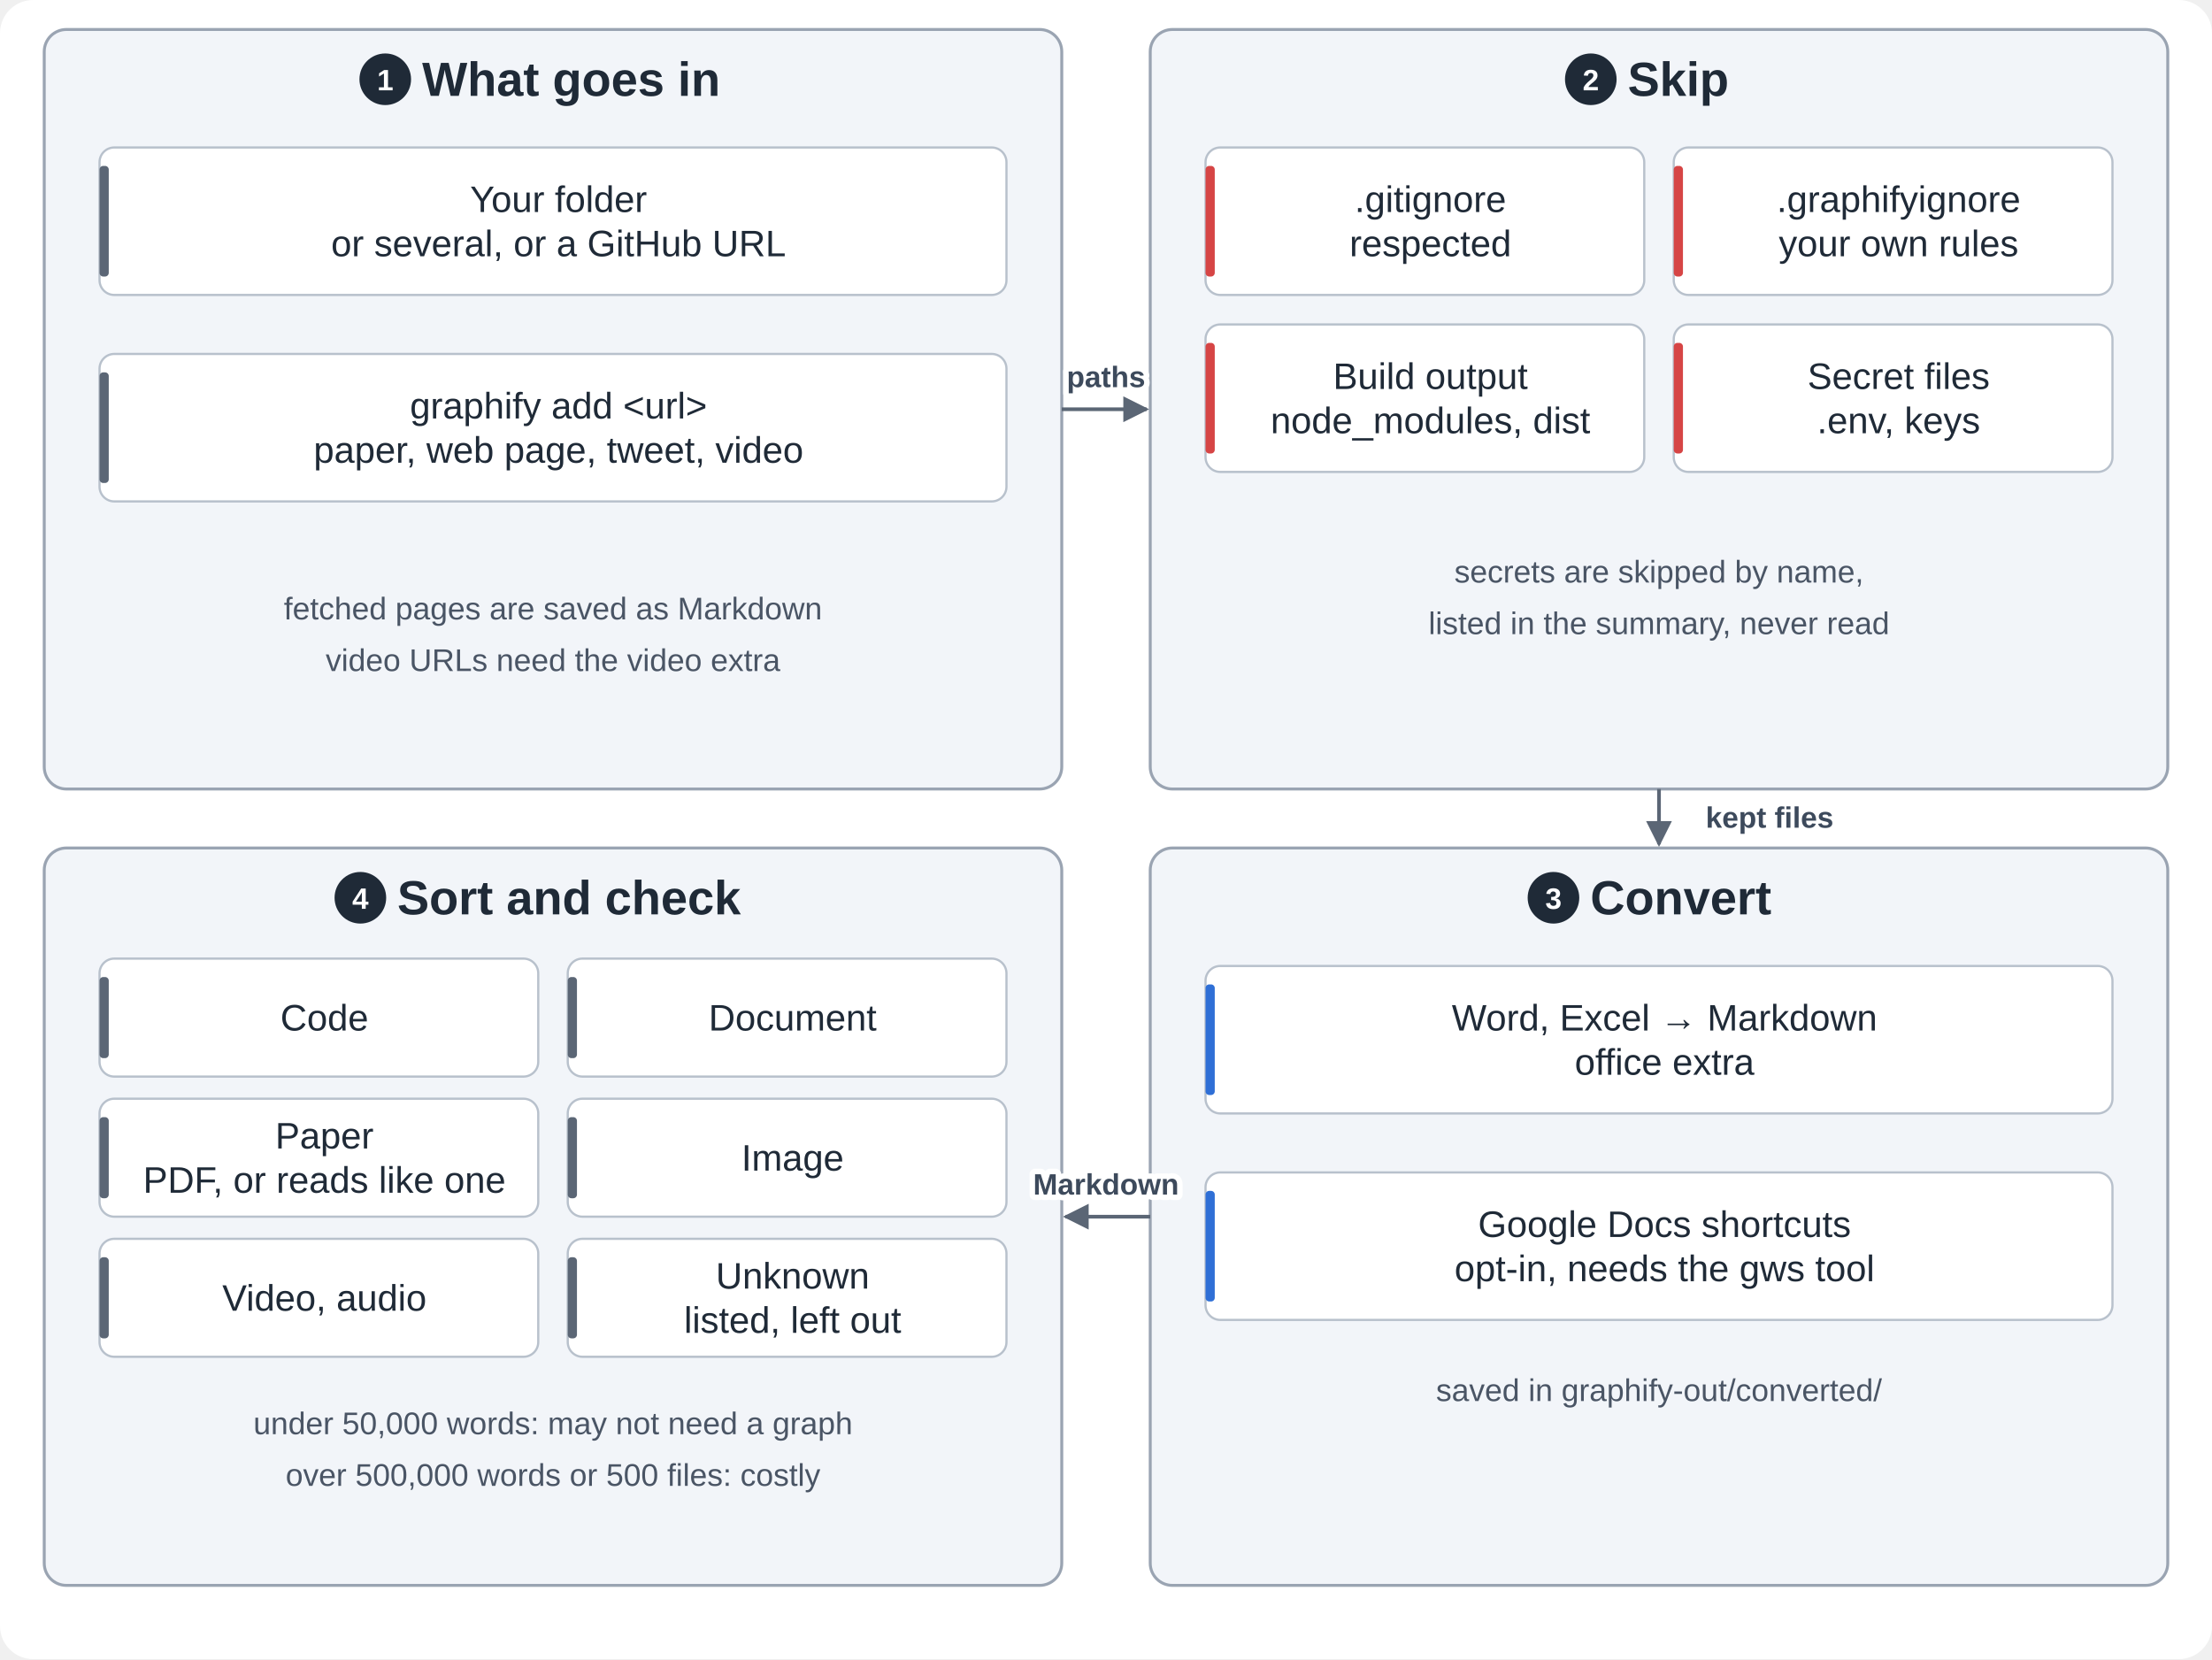
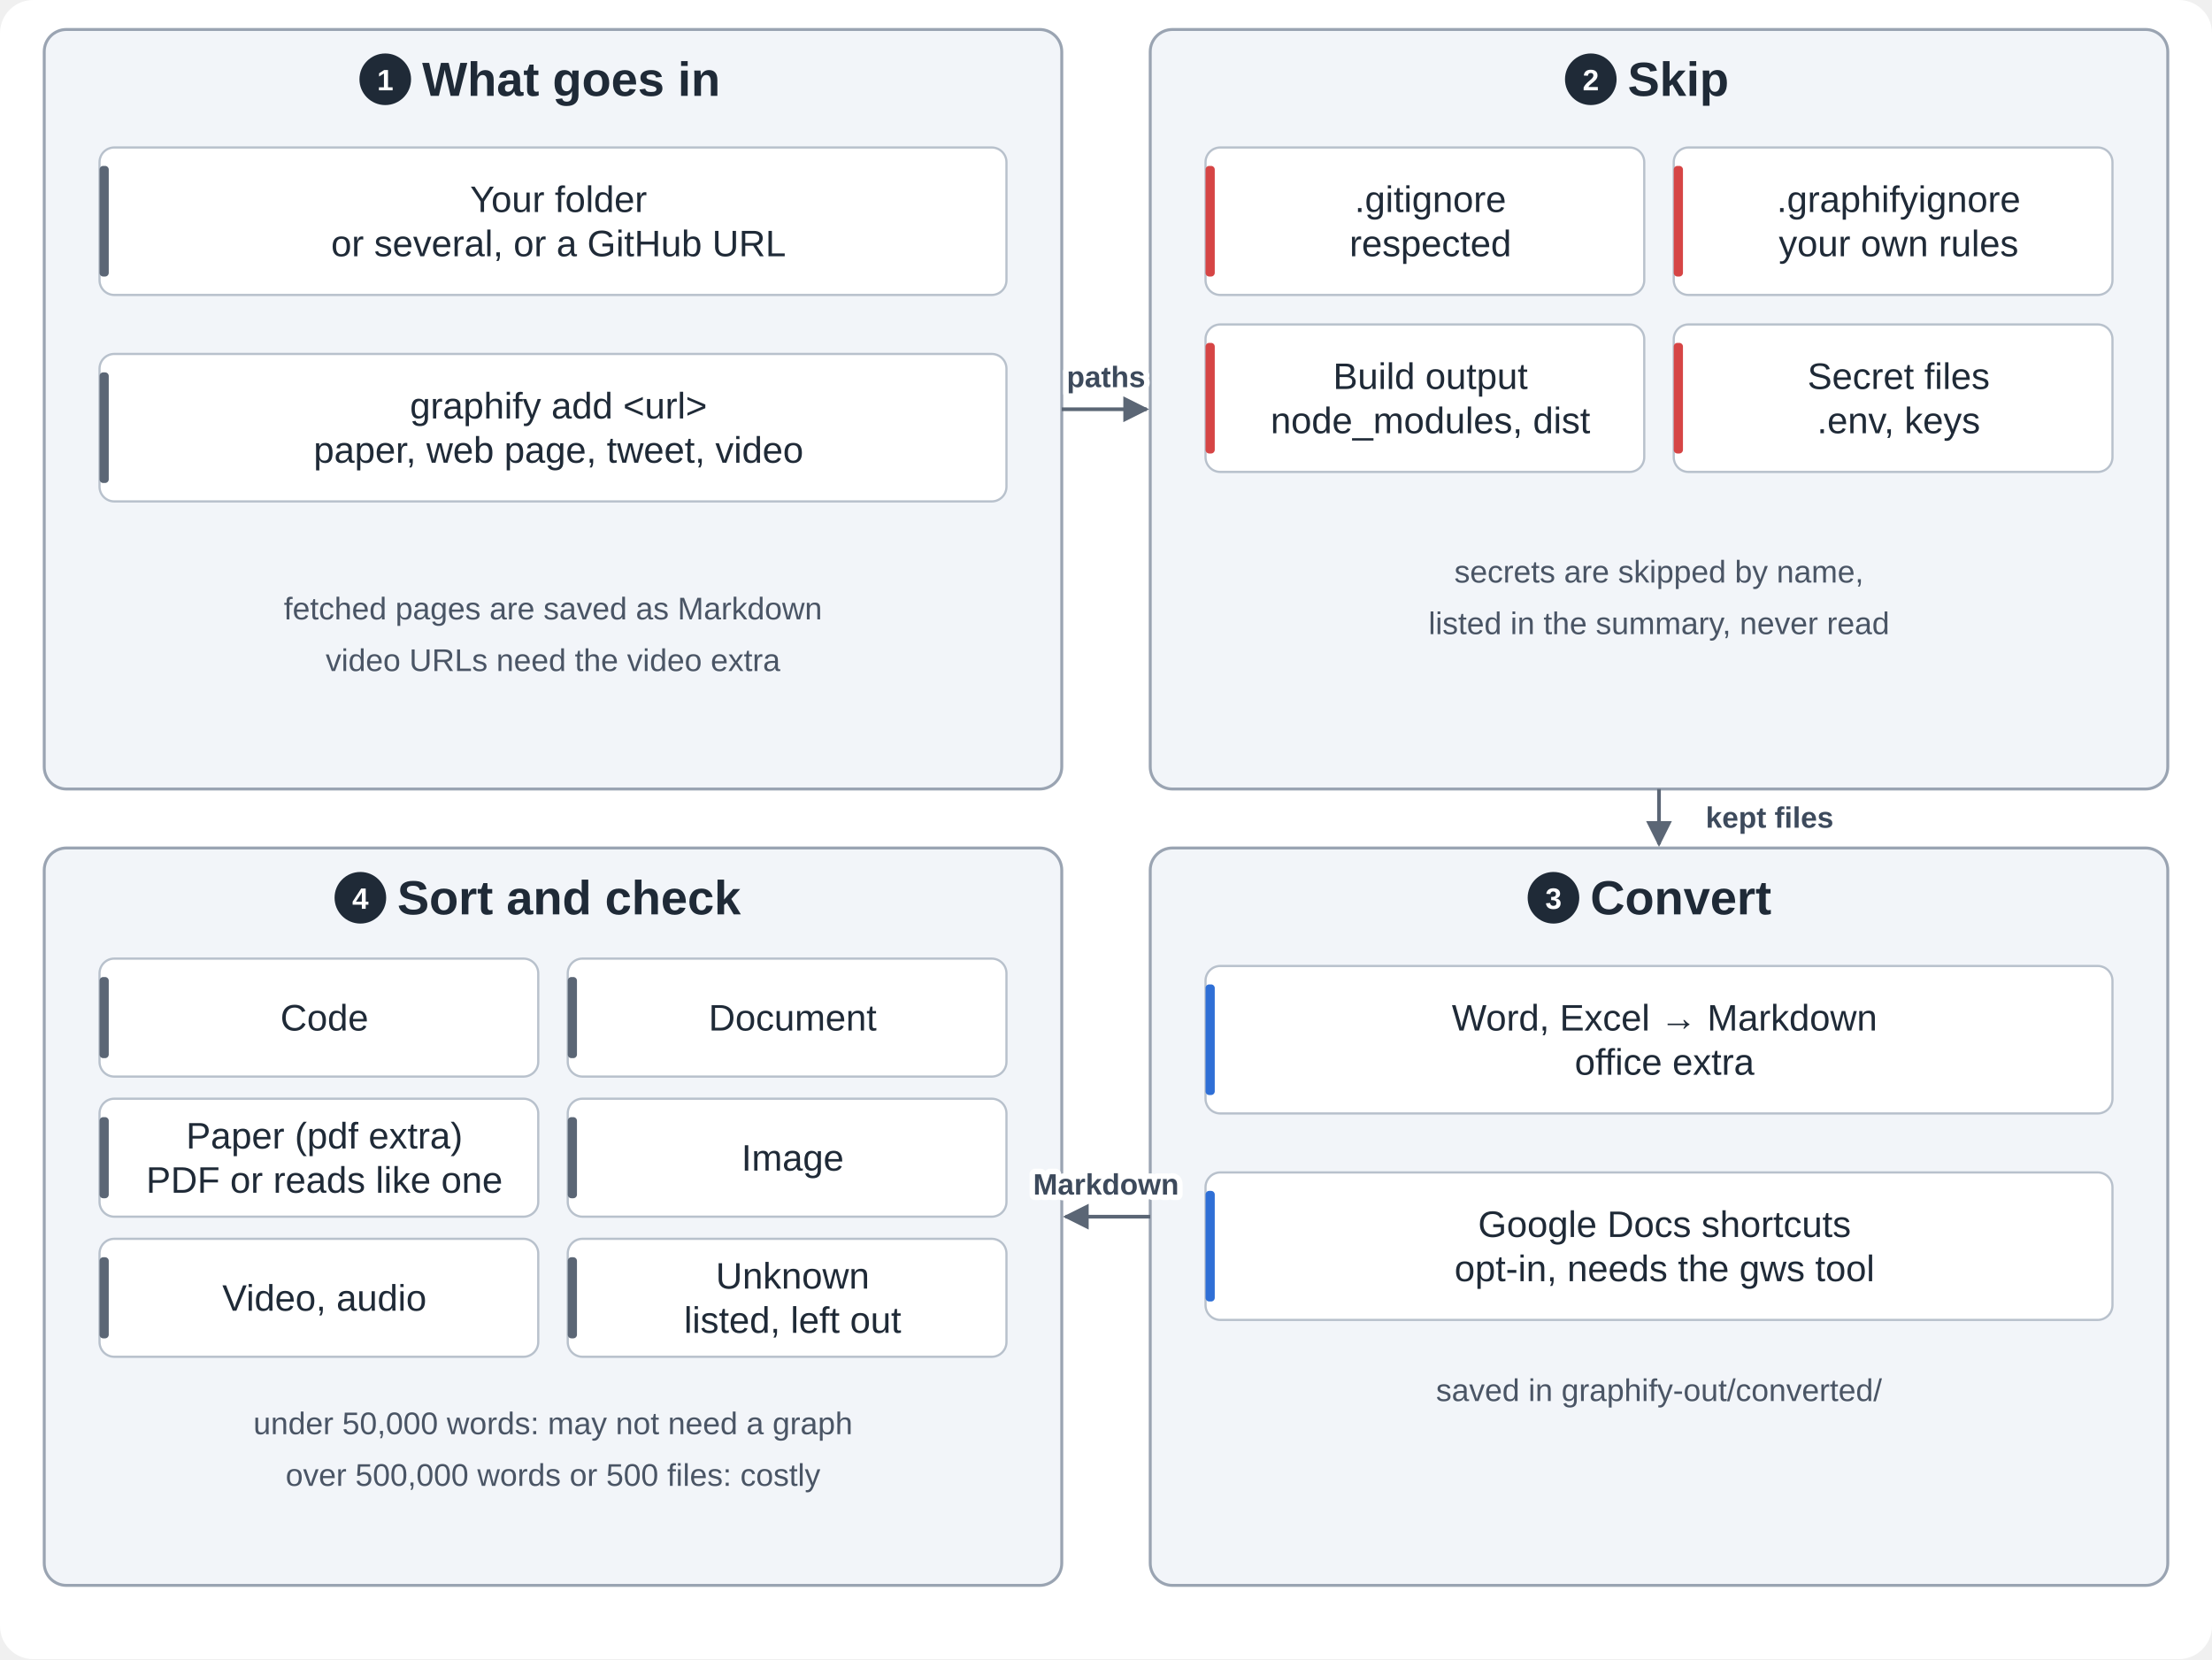
<svg xmlns="http://www.w3.org/2000/svg" viewBox="0 0 1200 900" width="1200" height="900" role="img" aria-labelledby="t d">
  <defs>
    <marker id="arr" viewBox="0 0 10 10" refX="9" refY="5" markerWidth="7" markerHeight="7" orient="auto">
      <path d="M0 0L10 5L0 10z" fill="#5b6675" />
    </marker>
    <marker id="ca" viewBox="0 0 10 10" refX="5" refY="5" markerWidth="6" markerHeight="6" orient="auto">
      <path d="M0 0L10 5L0 10z" fill="#5b6675" />
    </marker>
  </defs>
  <style>
text{font-family:-apple-system,"Helvetica Neue",Arial,"PingFang SC",sans-serif;fill:#1f2a37}
.gt{font-size:26px;font-weight:700}
.st{font-size:20px;font-weight:700}
.ag{font-size:20px}
.q{font-size:18px;fill:#3d4a5c}
.lb{font-size:17px;fill:#4a5565}
.al{font-size:16px;font-weight:600;fill:#3d4a5c;paint-order:stroke;stroke:#ffffff;stroke-width:6px;stroke-linejoin:round}
.grp{fill:#f2f5f9;stroke:#9aa4b2;stroke-width:1.6}
.sub{fill:#e8edf3;stroke:#b8c1cc;stroke-width:1.2}
.agent{fill:#ffffff;stroke:#b8c1cc;stroke-width:1.2}
.human{fill:#d6e6fb;stroke:#9cbbe6;stroke-width:1.2}
.front{fill:#dcf0e0;stroke:#9ccfa8;stroke-width:1.2}
.flow{stroke:#5b6675;stroke-width:2;fill:none;marker-end:url(#arr)}
.back{stroke-dasharray:7 5}
.cyc{stroke:#5b6675;stroke-width:2;fill:none;marker-end:url(#ca)}
.num{fill:#1f2a37}
.numt{font-size:16px;font-weight:700;fill:#ffffff}
</style>
  <rect width="1200" height="900" rx="18" fill="#ffffff" />
  <rect x="24" y="16" width="552" height="412" rx="12" class="grp" />
  <circle cx="209.0" cy="43" r="14" class="num" />
  <text x="209.0" y="49" class="numt" text-anchor="middle">1</text>
  <text x="229.0" y="52" class="gt" text-anchor="start">What goes in</text>
  <rect x="54" y="80" width="492" height="80" rx="8" class="agent" />
  <rect x="54" y="90" width="5" height="60" rx="2" fill="#5b6675" />
  <text x="303.0" y="115.0" class="ag" text-anchor="middle">Your folder</text>
  <text x="303.0" y="139.0" class="ag" text-anchor="middle">or several, or a GitHub URL</text>
  <rect x="54" y="192" width="492" height="80" rx="8" class="agent" />
  <rect x="54" y="202" width="5" height="60" rx="2" fill="#5b6675" />
  <text x="303.0" y="227.0" class="ag" text-anchor="middle">graphify add &lt;url&gt;</text>
  <text x="303.0" y="251.0" class="ag" text-anchor="middle">paper, web page, tweet, video</text>
  <text x="300.0" y="336" class="lb" text-anchor="middle">fetched pages are saved as Markdown</text>
  <text x="300.0" y="364" class="lb" text-anchor="middle">video URLs need the video extra</text>
  <rect x="624" y="16" width="552" height="412" rx="12" class="grp" />
  <circle cx="863.0" cy="43" r="14" class="num" />
  <text x="863.0" y="49" class="numt" text-anchor="middle">2</text>
  <text x="883.0" y="52" class="gt" text-anchor="start">Skip</text>
  <rect x="654" y="80" width="238" height="80" rx="8" class="agent" />
  <rect x="654" y="90" width="5" height="60" rx="2" fill="#d64545" />
  <text x="776.0" y="115.0" class="ag" text-anchor="middle">.gitignore</text>
  <text x="776.0" y="139.0" class="ag" text-anchor="middle">respected</text>
  <rect x="908" y="80" width="238" height="80" rx="8" class="agent" />
  <rect x="908" y="90" width="5" height="60" rx="2" fill="#d64545" />
  <text x="1030.0" y="115.0" class="ag" text-anchor="middle">.graphifyignore</text>
  <text x="1030.0" y="139.0" class="ag" text-anchor="middle">your own rules</text>
  <rect x="654" y="176" width="238" height="80" rx="8" class="agent" />
  <rect x="654" y="186" width="5" height="60" rx="2" fill="#d64545" />
  <text x="776.0" y="211.0" class="ag" text-anchor="middle">Build output</text>
  <text x="776.0" y="235.0" class="ag" text-anchor="middle">node_modules, dist</text>
  <rect x="908" y="176" width="238" height="80" rx="8" class="agent" />
  <rect x="908" y="186" width="5" height="60" rx="2" fill="#d64545" />
  <text x="1030.0" y="211.0" class="ag" text-anchor="middle">Secret files</text>
  <text x="1030.0" y="235.0" class="ag" text-anchor="middle">.env, keys</text>
  <text x="900.0" y="316" class="lb" text-anchor="middle">secrets are skipped by name,</text>
  <text x="900.0" y="344" class="lb" text-anchor="middle">listed in the summary, never read</text>
  <rect x="624" y="460" width="552" height="400" rx="12" class="grp" />
  <circle cx="842.75" cy="487" r="14" class="num" />
  <text x="842.75" y="493" class="numt" text-anchor="middle">3</text>
  <text x="862.75" y="496" class="gt" text-anchor="start">Convert</text>
  <rect x="654" y="524" width="492" height="80" rx="8" class="agent" />
  <rect x="654" y="534" width="5" height="60" rx="2" fill="#2f6fd6" />
  <text x="903.0" y="559.0" class="ag" text-anchor="middle">Word, Excel → Markdown</text>
  <text x="903.0" y="583.0" class="ag" text-anchor="middle">office extra</text>
  <rect x="654" y="636" width="492" height="80" rx="8" class="agent" />
  <rect x="654" y="646" width="5" height="60" rx="2" fill="#2f6fd6" />
  <text x="903.0" y="671.0" class="ag" text-anchor="middle">Google Docs shortcuts</text>
  <text x="903.0" y="695.0" class="ag" text-anchor="middle">opt-in, needs the gws tool</text>
  <text x="900.0" y="760" class="lb" text-anchor="middle">saved in graphify-out/converted/</text>
  <rect x="24" y="460" width="552" height="400" rx="12" class="grp" />
  <circle cx="195.5" cy="487" r="14" class="num" />
  <text x="195.5" y="493" class="numt" text-anchor="middle">4</text>
  <text x="215.5" y="496" class="gt" text-anchor="start">Sort and check</text>
  <rect x="54" y="520" width="238" height="64" rx="8" class="agent" />
  <rect x="54" y="530" width="5" height="44" rx="2" fill="#5b6675" />
  <text x="176.0" y="559.0" class="ag" text-anchor="middle">Code</text>
  <rect x="308" y="520" width="238" height="64" rx="8" class="agent" />
  <rect x="308" y="530" width="5" height="44" rx="2" fill="#5b6675" />
  <text x="430.0" y="559.0" class="ag" text-anchor="middle">Document</text>
  <rect x="54" y="596" width="238" height="64" rx="8" class="agent" />
  <rect x="54" y="606" width="5" height="44" rx="2" fill="#5b6675" />
-   <text x="176.0" y="623.0" class="ag" text-anchor="middle">Paper</text>
-   <text x="176.0" y="647.0" class="ag" text-anchor="middle">PDF, or reads like one</text>
+   <text x="176.0" y="623.0" class="ag" text-anchor="middle">Paper (pdf extra)</text>
+   <text x="176.0" y="647.0" class="ag" text-anchor="middle">PDF or reads like one</text>
  <rect x="308" y="596" width="238" height="64" rx="8" class="agent" />
  <rect x="308" y="606" width="5" height="44" rx="2" fill="#5b6675" />
  <text x="430.0" y="635.0" class="ag" text-anchor="middle">Image</text>
  <rect x="54" y="672" width="238" height="64" rx="8" class="agent" />
  <rect x="54" y="682" width="5" height="44" rx="2" fill="#5b6675" />
  <text x="176.0" y="711.0" class="ag" text-anchor="middle">Video, audio</text>
  <rect x="308" y="672" width="238" height="64" rx="8" class="agent" />
  <rect x="308" y="682" width="5" height="44" rx="2" fill="#5b6675" />
  <text x="430.0" y="699.0" class="ag" text-anchor="middle">Unknown</text>
  <text x="430.0" y="723.0" class="ag" text-anchor="middle">listed, left out</text>
  <text x="300.0" y="778" class="lb" text-anchor="middle">under 50,000 words: may not need a graph</text>
  <text x="300.0" y="806" class="lb" text-anchor="middle">over 500,000 words or 500 files: costly</text>
  <path d="M576 222H622" class="flow" />
  <text x="600" y="210" class="al" text-anchor="middle">paths</text>
  <path d="M900.0 428V458" class="flow" />
  <text x="960.0" y="449" class="al" text-anchor="middle">kept files</text>
  <path d="M624 660H578" class="flow" />
  <text x="600" y="648" class="al" text-anchor="middle">Markdown</text>
</svg>
